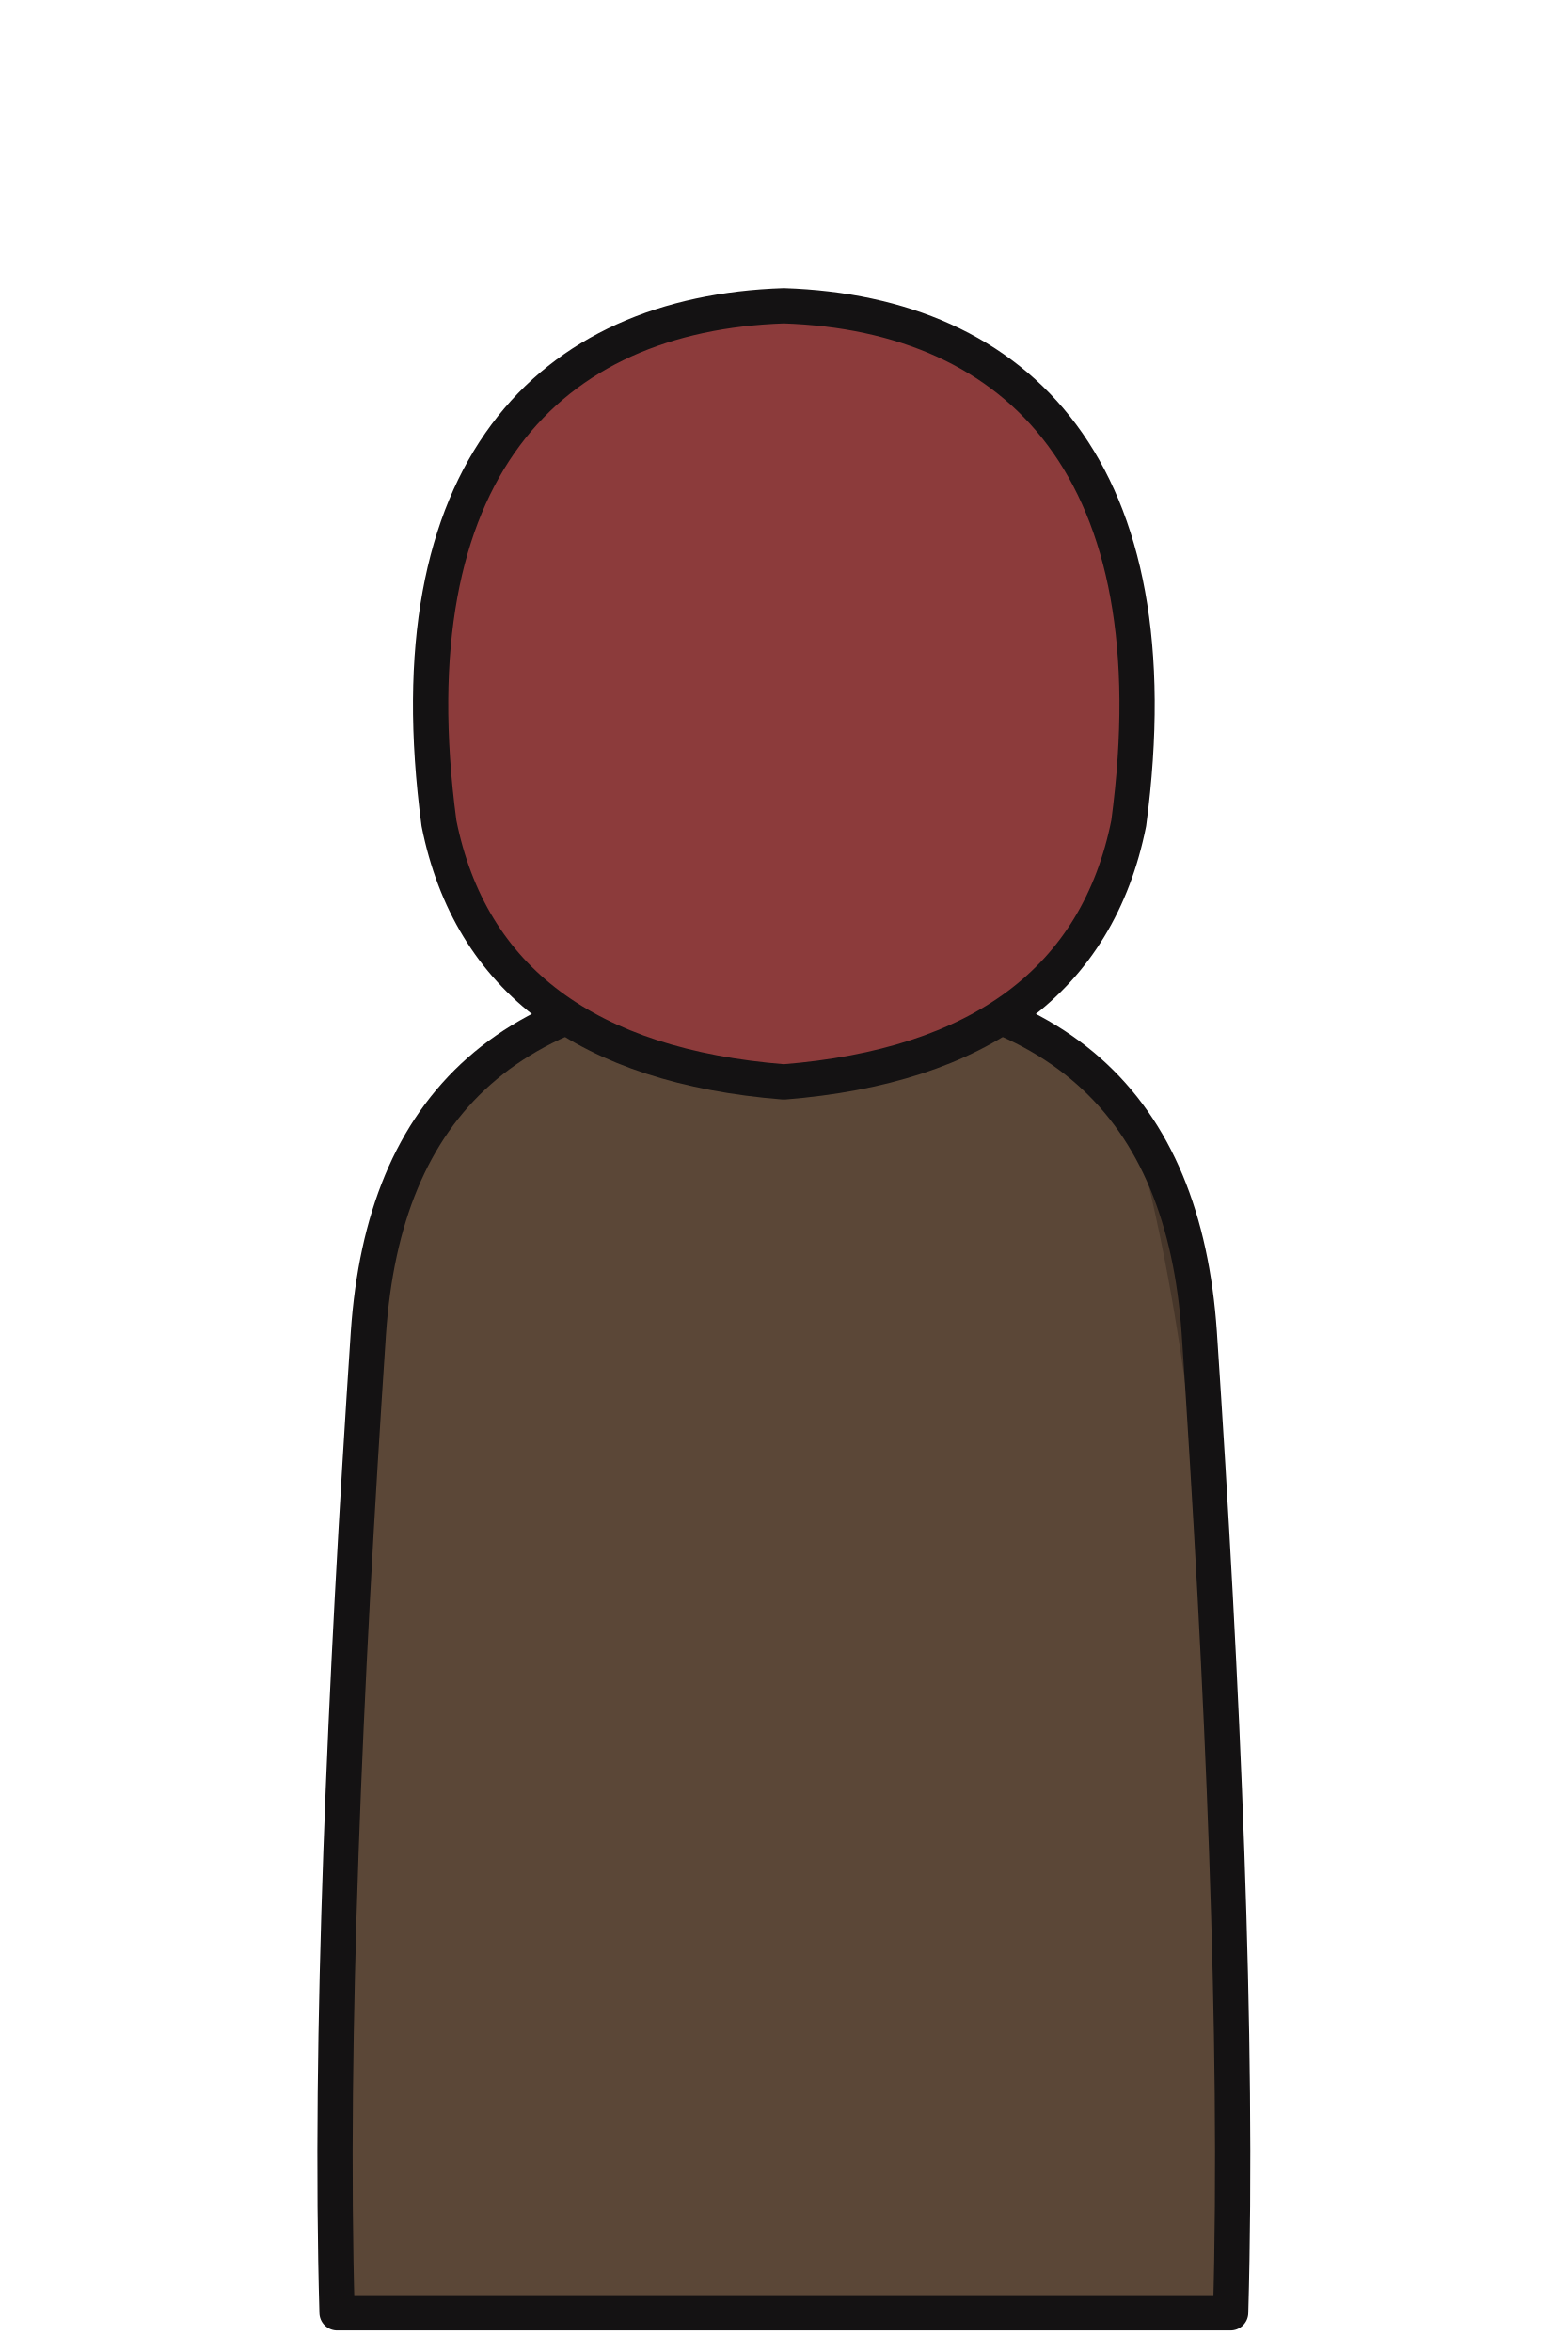
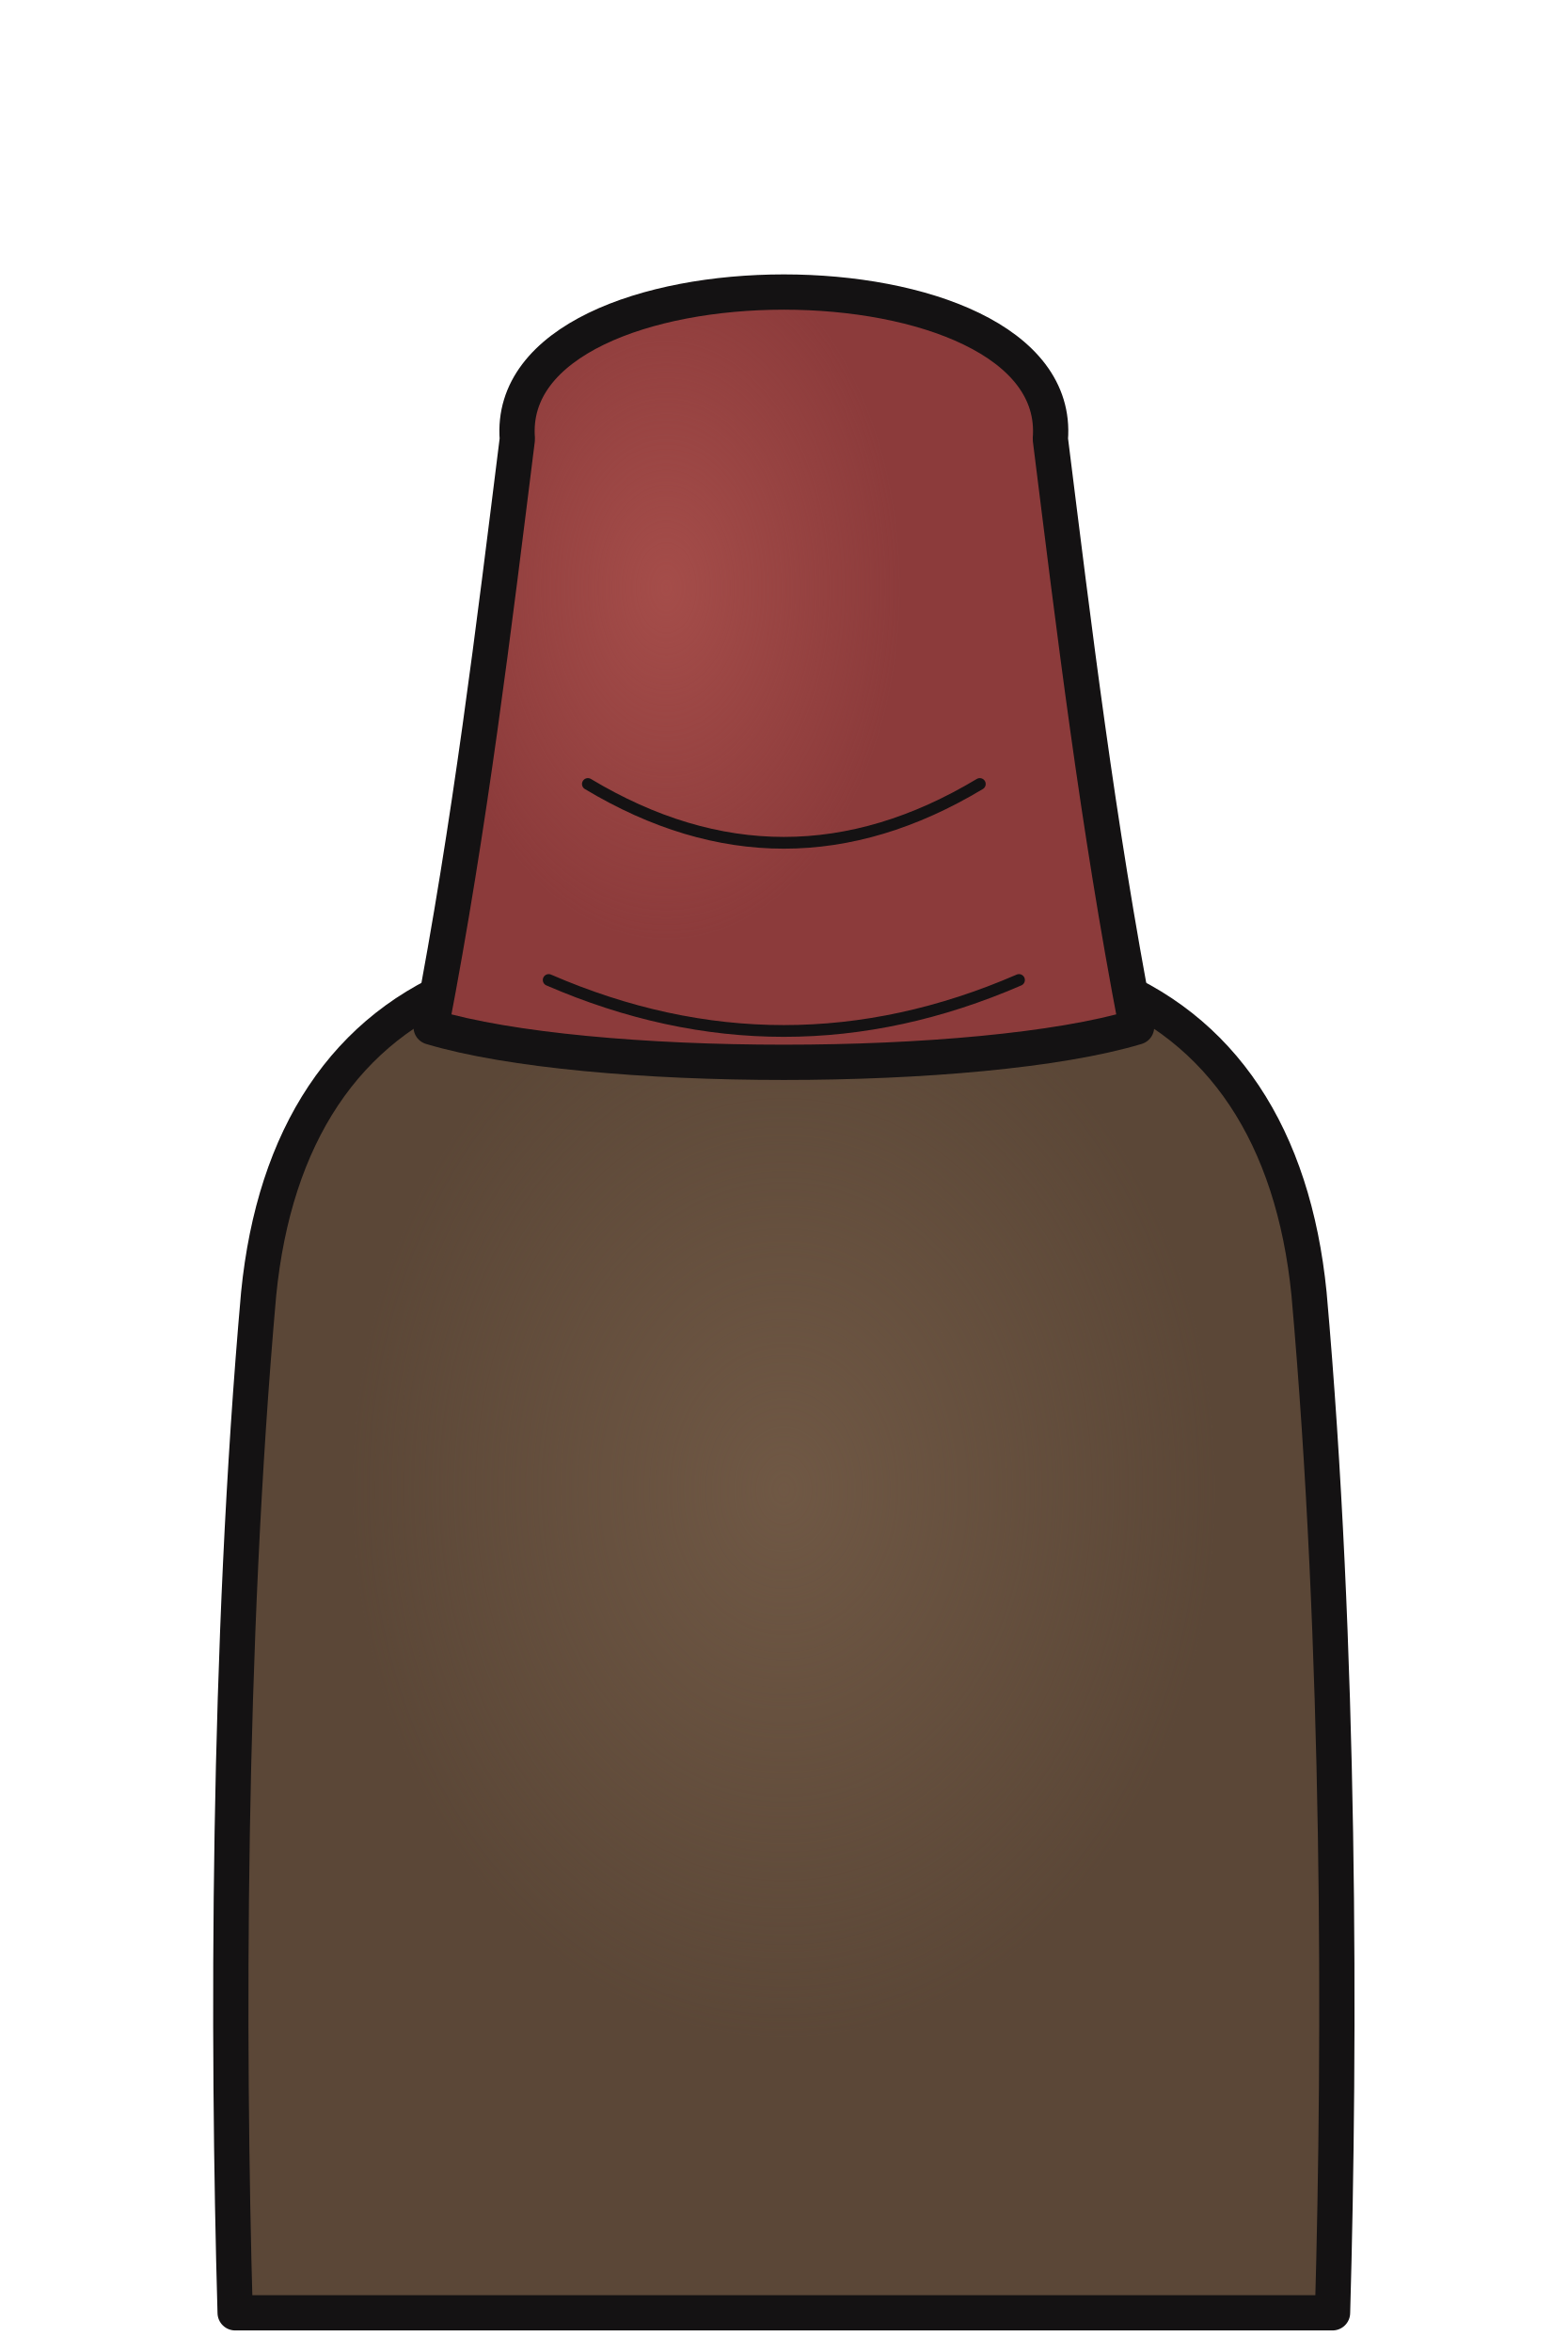
<svg xmlns="http://www.w3.org/2000/svg" width="800" height="1200" viewBox="0 0 400 600">
  <defs>
-     <clipPath id="c1">
-       <path d="M200,250 C130,250 98,282 94,340 C88,430 84,520 86,590 L314,590 C316,520 312,430 306,340 C302,282 270,250 200,250 Z" />
+     <radialGradient id="g1">
+       <stop offset="0" stop-color="#735B47" stop-opacity="0.85" />
+       <stop offset="1" stop-color="#735B47" stop-opacity="0" />
+     </radialGradient>
+     <clipPath id="s1">
+       <path d="M120,250 C88,262 70,290 66,330 C58,420 58,520 60,590 L340,590 C342,520 342,420 334,330 C330,290 312,262 280,250 Z" />
    </clipPath>
-     <clipPath id="c2">
-       <path d="M200,100 C258,100 284,142 286,188 C288,236 264,270 200,272 C136,270 112,236 114,188 C116,142 142,100 200,100 Z" />
-     </clipPath>
-     <clipPath id="c3">
-       <path d="M112,210 C100,120 140,80 200,78 C260,80 300,120 288,210 C280,250 250,272 200,276 C150,272 120,250 112,210 Z" />
+     <radialGradient id="g2">
+       <stop offset="0" stop-color="#A9504C" stop-opacity="0.85" />
+       <stop offset="1" stop-color="#A9504C" stop-opacity="0" />
+     </radialGradient>
+     <clipPath id="s2">
+       <path d="M132,112 C128,62 272,62 268,112 C274,160 280,210 290,262 C250,274 150,274 110,262 C120,210 126,160 132,112 Z" />
    </clipPath>
  </defs>
-   <path d="M200,250 C130,250 98,282 94,340 C88,430 84,520 86,590 L314,590 C316,520 312,430 306,340 C302,282 270,250 200,250 Z" fill="#5B4737" />
-   <g clip-path="url(#c1)">
-     <path d="M280,260 C312,340 314,480 312,600 L340,600 L340,250 Z" fill="#46362A" />
+   <path d="M120,250 C88,262 70,290 66,330 C58,420 58,520 60,590 L340,590 C342,520 342,420 334,330 C330,290 312,262 280,250 Z" fill="#5B4737" />
+   <g clip-path="url(#s1)">
+     <ellipse cx="200" cy="380" rx="110" ry="140" fill="url(#g1)" />
  </g>
-   <path d="M200,250 C130,250 98,282 94,340 C88,430 84,520 86,590 L314,590 C316,520 312,430 306,340 C302,282 270,250 200,250 Z" fill="none" stroke="#141213" stroke-width="9.0" stroke-linejoin="round" stroke-linecap="round" />
-   <path d="M200,100 C258,100 284,142 286,188 C288,236 264,270 200,272 C136,270 112,236 114,188 C116,142 142,100 200,100 Z" fill="#F1E4B0" />
-   <g clip-path="url(#c2)">
-     <path d="M272,130 C292,190 286,250 240,280 L300,280 L300,120 Z" fill="#D8C98E" />
+   <path d="M120,250 C88,262 70,290 66,330 C58,420 58,520 60,590 L340,590 C342,520 342,420 334,330 C330,290 312,262 280,250 Z" fill="none" stroke="#141213" stroke-width="9.0" stroke-linejoin="round" stroke-linecap="round" />
+   <path d="M132,112 C128,62 272,62 268,112 C274,160 280,210 290,262 C250,274 150,274 110,262 C120,210 126,160 132,112 Z" fill="#8C3B3B" />
+   <g clip-path="url(#s2)">
+     <ellipse cx="170" cy="150" rx="60" ry="90" fill="url(#g2)" />
  </g>
-   <g clip-path="url(#c2)">
-     <path d="M130,110 C116,160 120,230 150,272 L100,280 L100,100 Z" fill="#FBF3D2" />
-   </g>
-   <path d="M200,100 C258,100 284,142 286,188 C288,236 264,270 200,272 C136,270 112,236 114,188 C116,142 142,100 200,100 Z" fill="none" stroke="#141213" stroke-width="9.0" stroke-linejoin="round" stroke-linecap="round" />
-   <path d="M112,210 C100,120 140,80 200,78 C260,80 300,120 288,210 C280,250 250,272 200,276 C150,272 120,250 112,210 Z" fill="#8C3B3B" />
-   <g clip-path="url(#c3)">
-     <path d="M250,90 C290,130 296,190 284,240 L320,240 L320,80 Z" fill="#6E2A2C" />
-   </g>
-   <path d="M112,210 C100,120 140,80 200,78 C260,80 300,120 288,210 C280,250 250,272 200,276 C150,272 120,250 112,210 Z" fill="none" stroke="#141213" stroke-width="9.0" stroke-linejoin="round" stroke-linecap="round" />
+   <path d="M132,112 C128,62 272,62 268,112 C274,160 280,210 290,262 C250,274 150,274 110,262 C120,210 126,160 132,112 Z" fill="none" stroke="#141213" stroke-width="9.0" stroke-linejoin="round" stroke-linecap="round" />
+   <path d="M150,200 Q200,230 250,200 M140,250 Q200,276 260,250" fill="none" stroke="#141213" stroke-width="3.0" stroke-linejoin="round" stroke-linecap="round" />
</svg>
